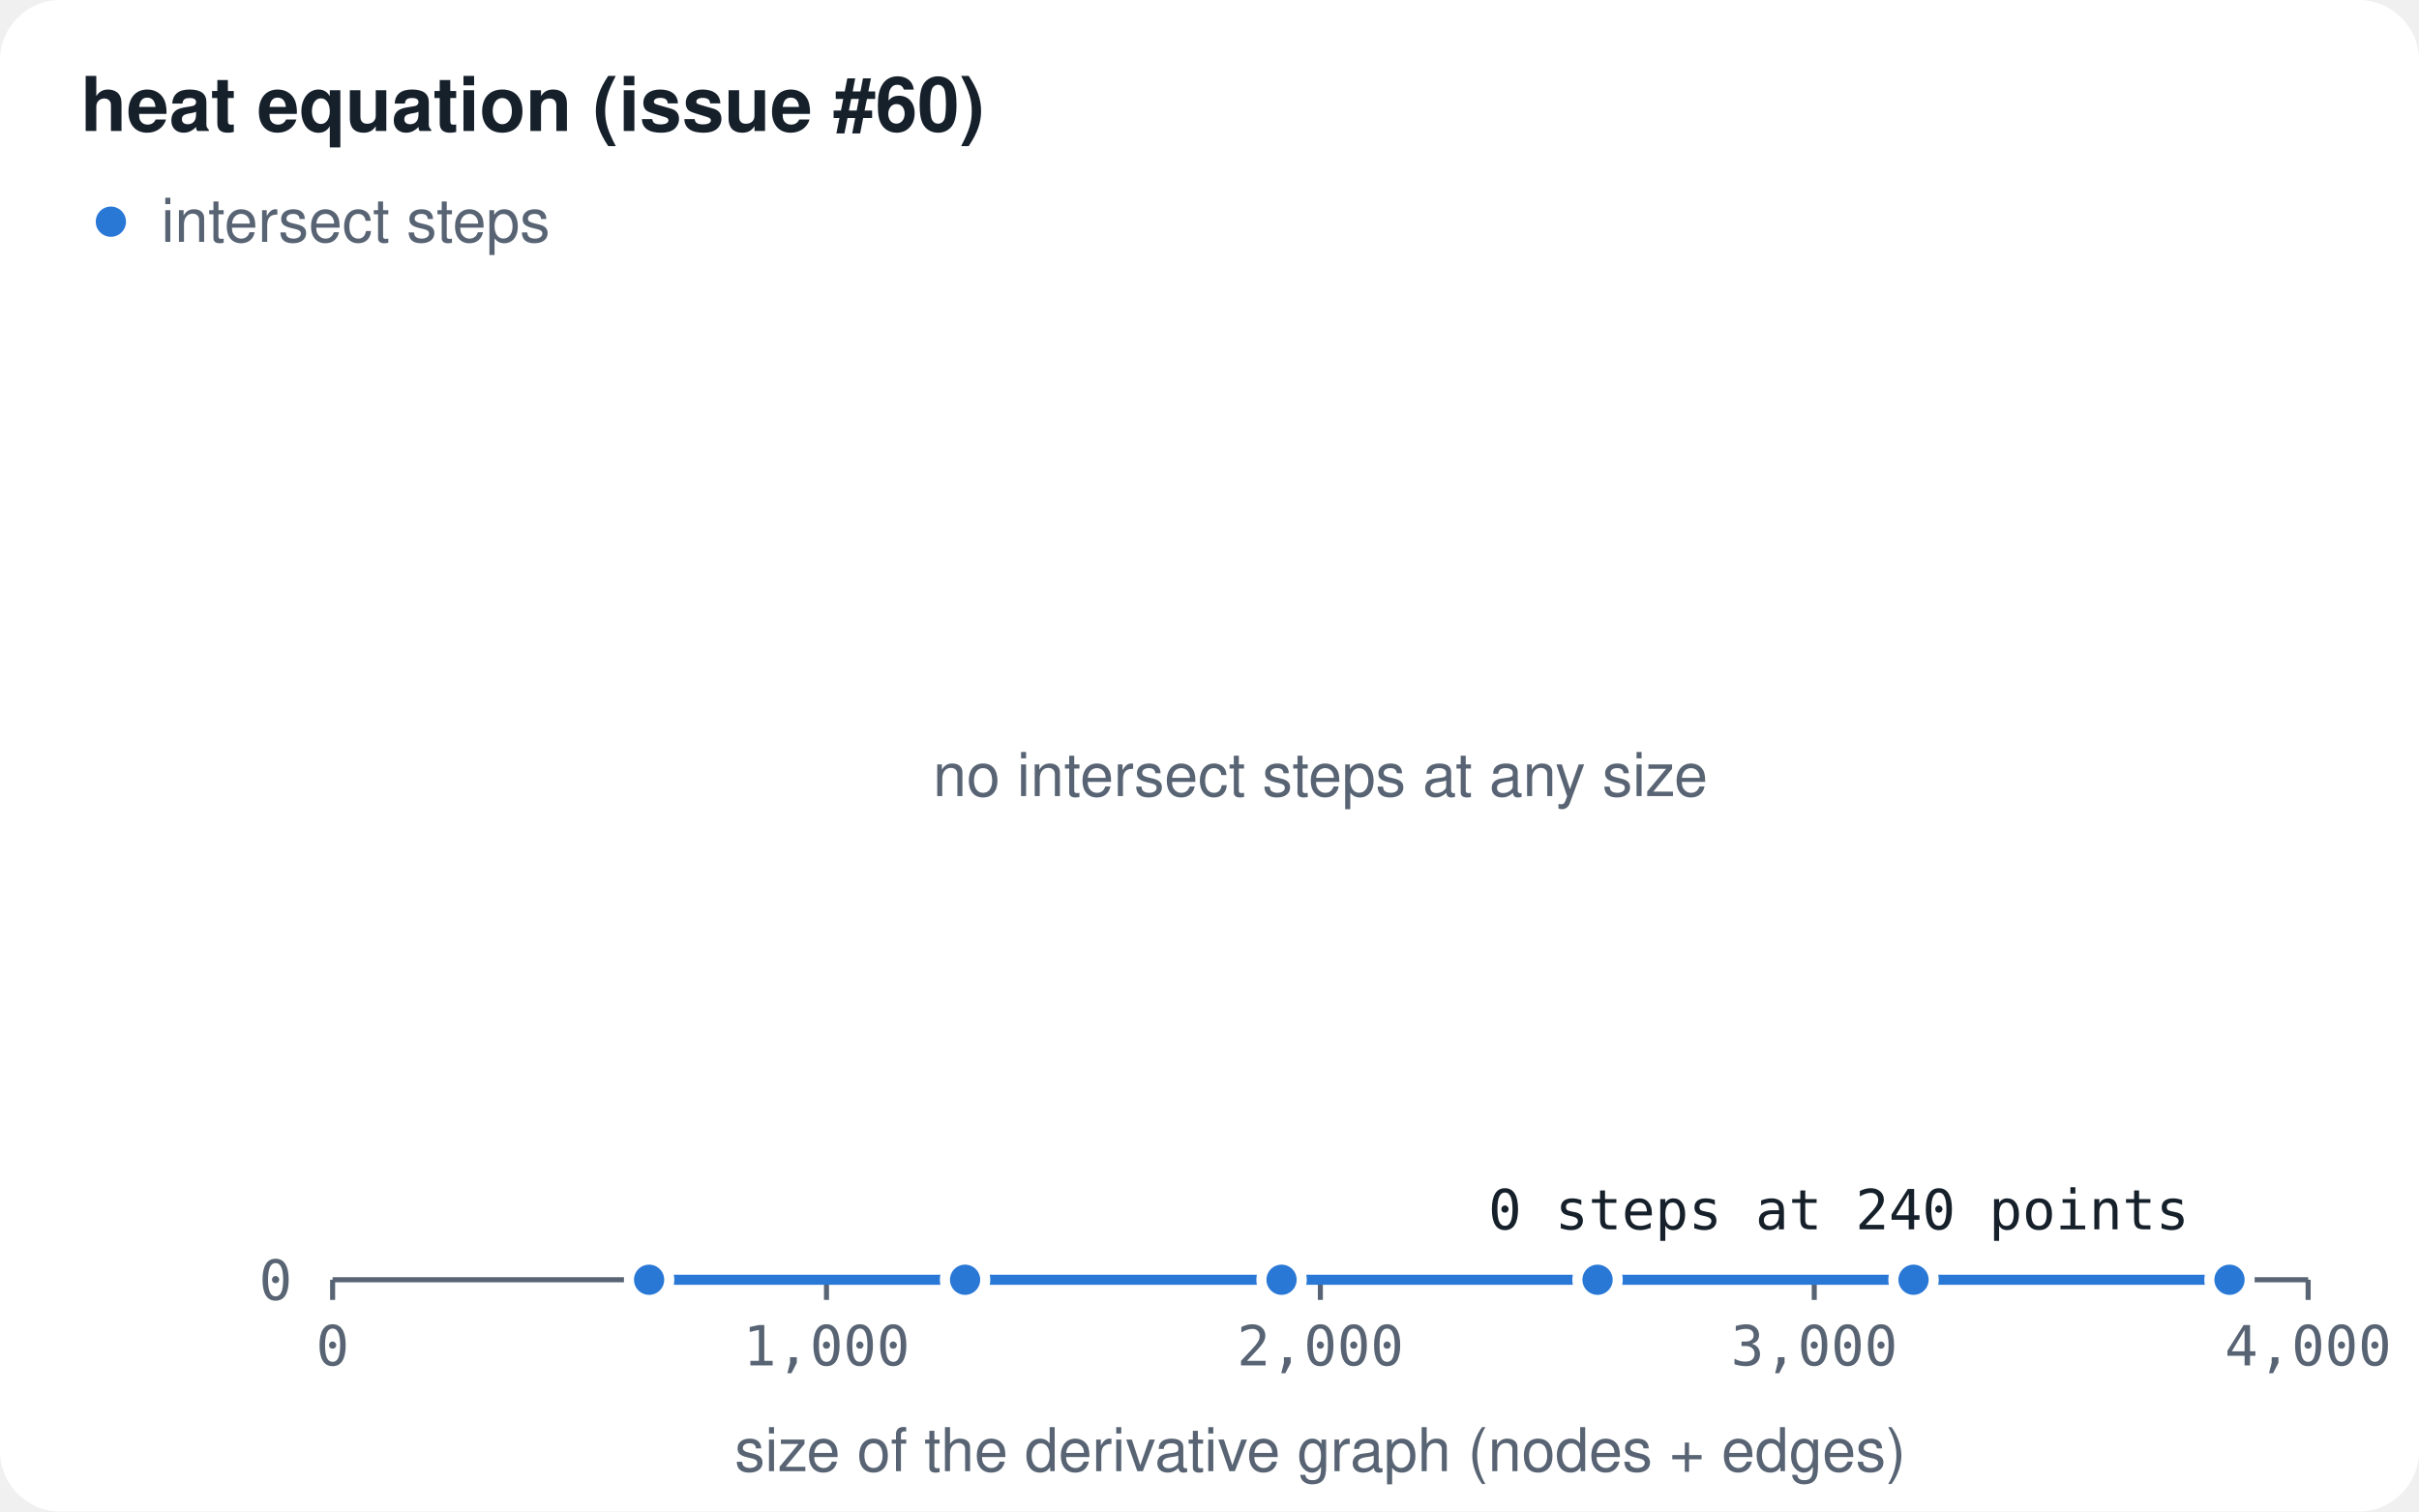
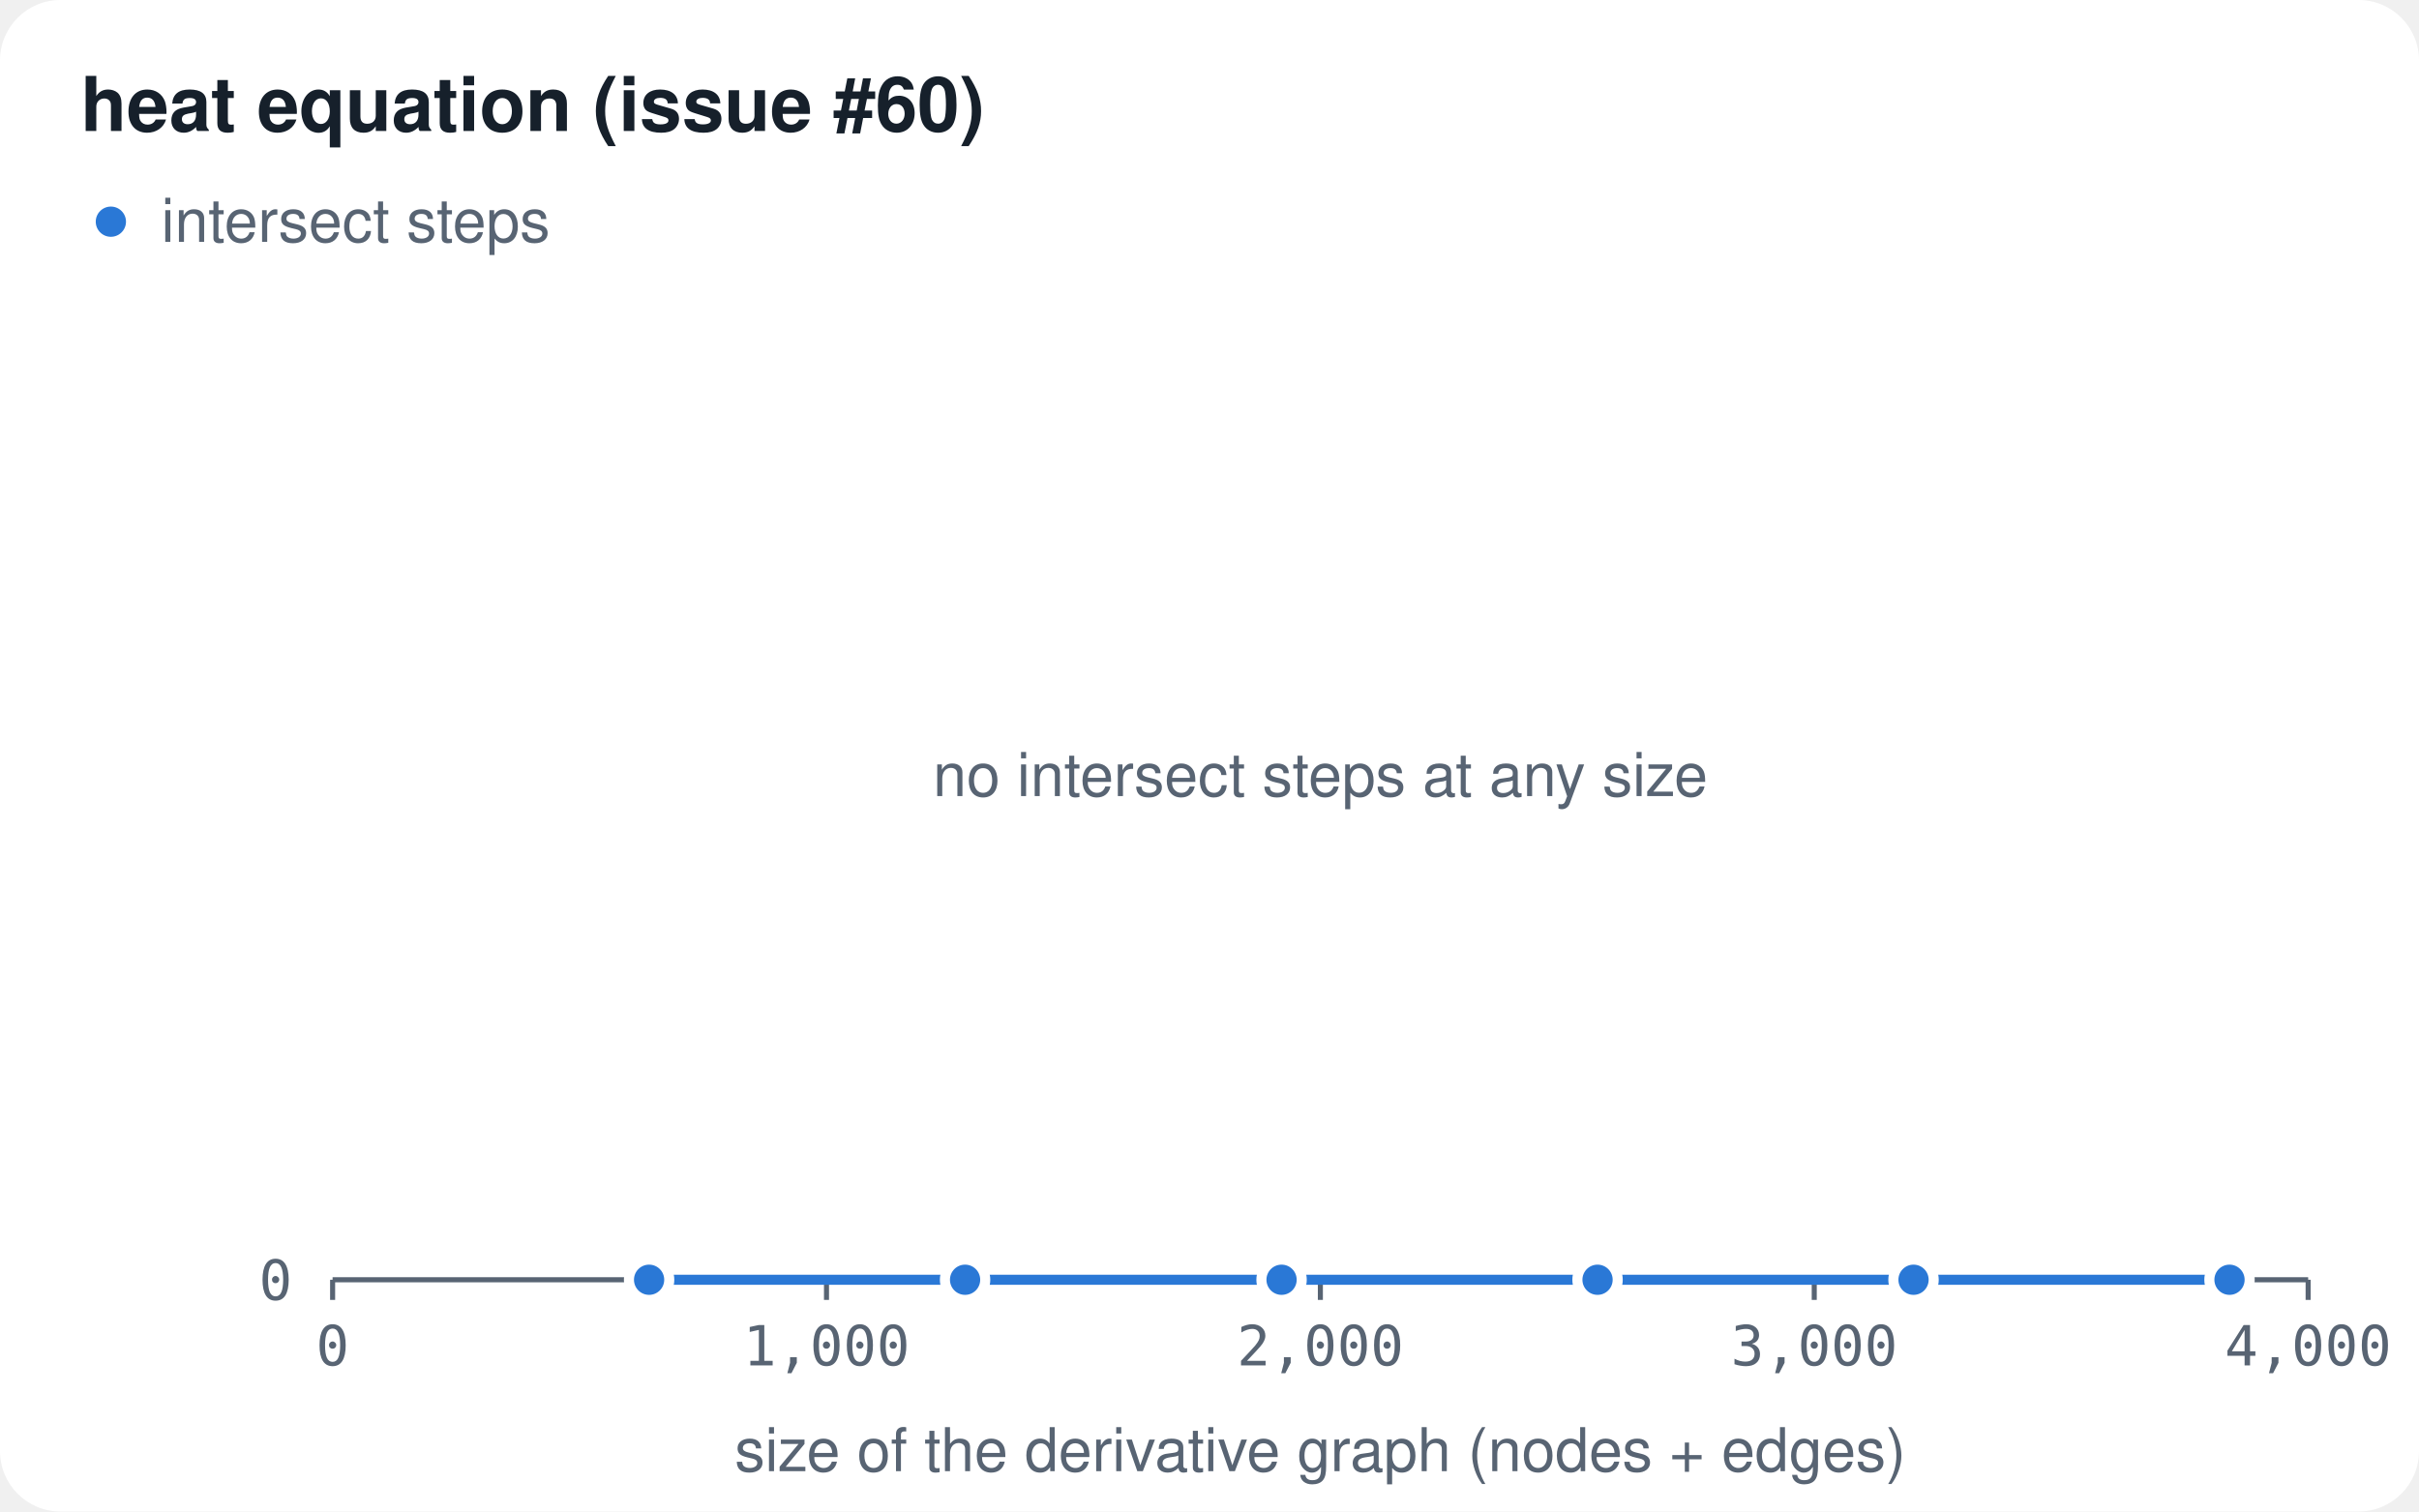
<svg xmlns="http://www.w3.org/2000/svg" viewBox="0 0 480 300" width="480" height="300" role="img" aria-label="heat equation (issue #60): intersect steps against graph size">
  <rect width="480" height="300" rx="12" fill="#ffffff" />
  <text x="16" y="26" font-family="'Space Grotesk', 'Segoe UI', Helvetica, Arial, sans-serif" font-size="15" font-weight="700" fill="#16202b">heat equation (issue #60)</text>
  <circle cx="22" cy="44" r="4" fill="#2a78d6" stroke="#ffffff" stroke-width="2" />
  <text x="32" y="48" font-family="'Space Grotesk', 'Segoe UI', Helvetica, Arial, sans-serif" font-size="12" fill="#586473">intersect steps</text>
  <line x1="66" y1="254.0" x2="458" y2="254.0" stroke="#e3e7ec" stroke-width="1" />
  <text x="58" y="258.0" font-family="'JetBrains Mono', Consolas, 'DejaVu Sans Mono', Menlo, monospace" font-size="11" text-anchor="end" fill="#586473">0</text>
  <line x1="66.0" y1="254" x2="66.0" y2="258" stroke="#586473" stroke-width="1" />
  <text x="66.0" y="271" font-family="'JetBrains Mono', Consolas, 'DejaVu Sans Mono', Menlo, monospace" font-size="11" text-anchor="middle" fill="#586473">0</text>
  <line x1="164.0" y1="254" x2="164.0" y2="258" stroke="#586473" stroke-width="1" />
  <text x="164.0" y="271" font-family="'JetBrains Mono', Consolas, 'DejaVu Sans Mono', Menlo, monospace" font-size="11" text-anchor="middle" fill="#586473">1,000</text>
  <line x1="262.0" y1="254" x2="262.0" y2="258" stroke="#586473" stroke-width="1" />
  <text x="262.0" y="271" font-family="'JetBrains Mono', Consolas, 'DejaVu Sans Mono', Menlo, monospace" font-size="11" text-anchor="middle" fill="#586473">2,000</text>
  <line x1="360.0" y1="254" x2="360.0" y2="258" stroke="#586473" stroke-width="1" />
  <text x="360.0" y="271" font-family="'JetBrains Mono', Consolas, 'DejaVu Sans Mono', Menlo, monospace" font-size="11" text-anchor="middle" fill="#586473">3,000</text>
  <line x1="458.0" y1="254" x2="458.0" y2="258" stroke="#586473" stroke-width="1" />
  <text x="458.0" y="271" font-family="'JetBrains Mono', Consolas, 'DejaVu Sans Mono', Menlo, monospace" font-size="11" text-anchor="middle" fill="#586473">4,000</text>
  <line x1="66" y1="254" x2="458" y2="254" stroke="#586473" stroke-width="1" />
  <text x="262.0" y="292" font-family="'Space Grotesk', 'Segoe UI', Helvetica, Arial, sans-serif" font-size="12" text-anchor="middle" fill="#586473">size of the derivative graph (nodes + edges)</text>
  <text x="262.0" y="158.0" font-family="'Space Grotesk', 'Segoe UI', Helvetica, Arial, sans-serif" font-size="12" text-anchor="middle" fill="#586473">no intersect steps at any size</text>
  <polyline points="128.8,254.0 191.5,254.0 254.3,254.0 317.0,254.0 379.7,254.0 442.4,254.0" fill="none" stroke="#2a78d6" stroke-width="2" stroke-linejoin="round" stroke-linecap="round" />
  <circle cx="128.8" cy="254.0" r="4" fill="#2a78d6" stroke="#ffffff" stroke-width="2" />
  <circle cx="191.5" cy="254.0" r="4" fill="#2a78d6" stroke="#ffffff" stroke-width="2" />
  <circle cx="254.3" cy="254.0" r="4" fill="#2a78d6" stroke="#ffffff" stroke-width="2" />
  <circle cx="317.0" cy="254.0" r="4" fill="#2a78d6" stroke="#ffffff" stroke-width="2" />
  <circle cx="379.7" cy="254.0" r="4" fill="#2a78d6" stroke="#ffffff" stroke-width="2" />
  <circle cx="442.4" cy="254.0" r="4" fill="#2a78d6" stroke="#ffffff" stroke-width="2" />
-   <text x="434.4" y="244.0" font-family="'JetBrains Mono', Consolas, 'DejaVu Sans Mono', Menlo, monospace" font-size="11" text-anchor="end" fill="#16202b">0 steps at 240 points</text>
</svg>
